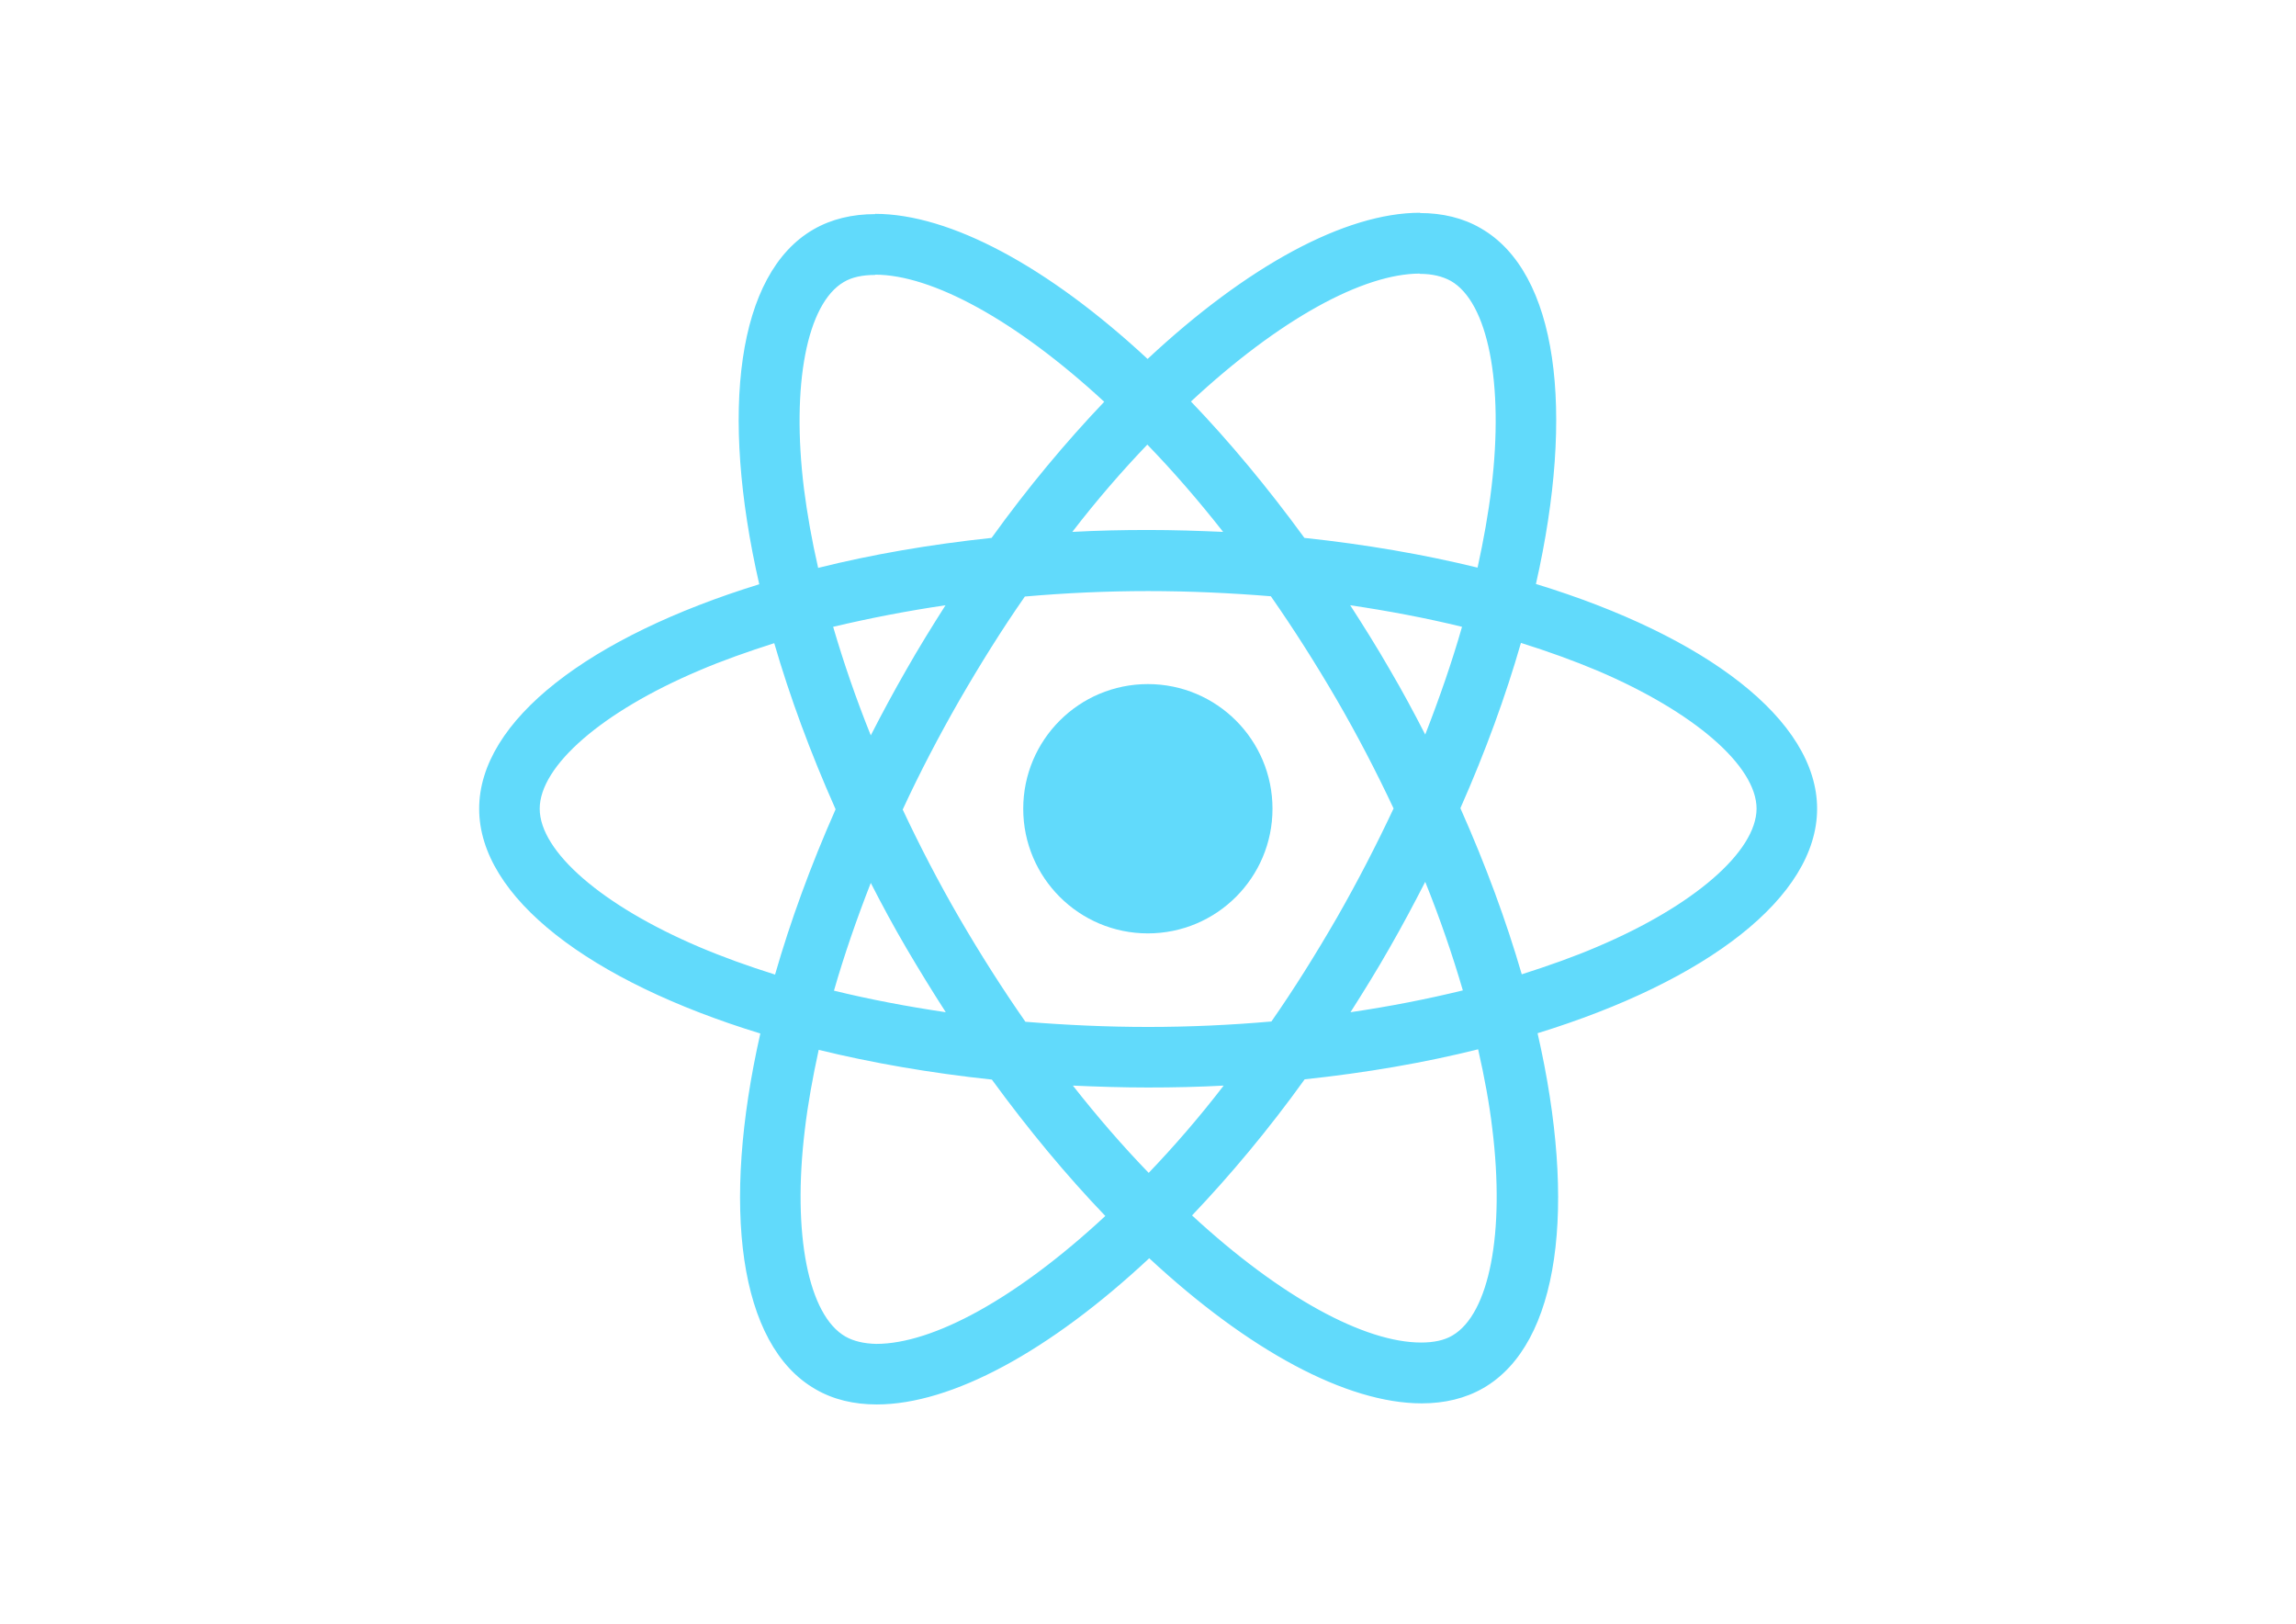
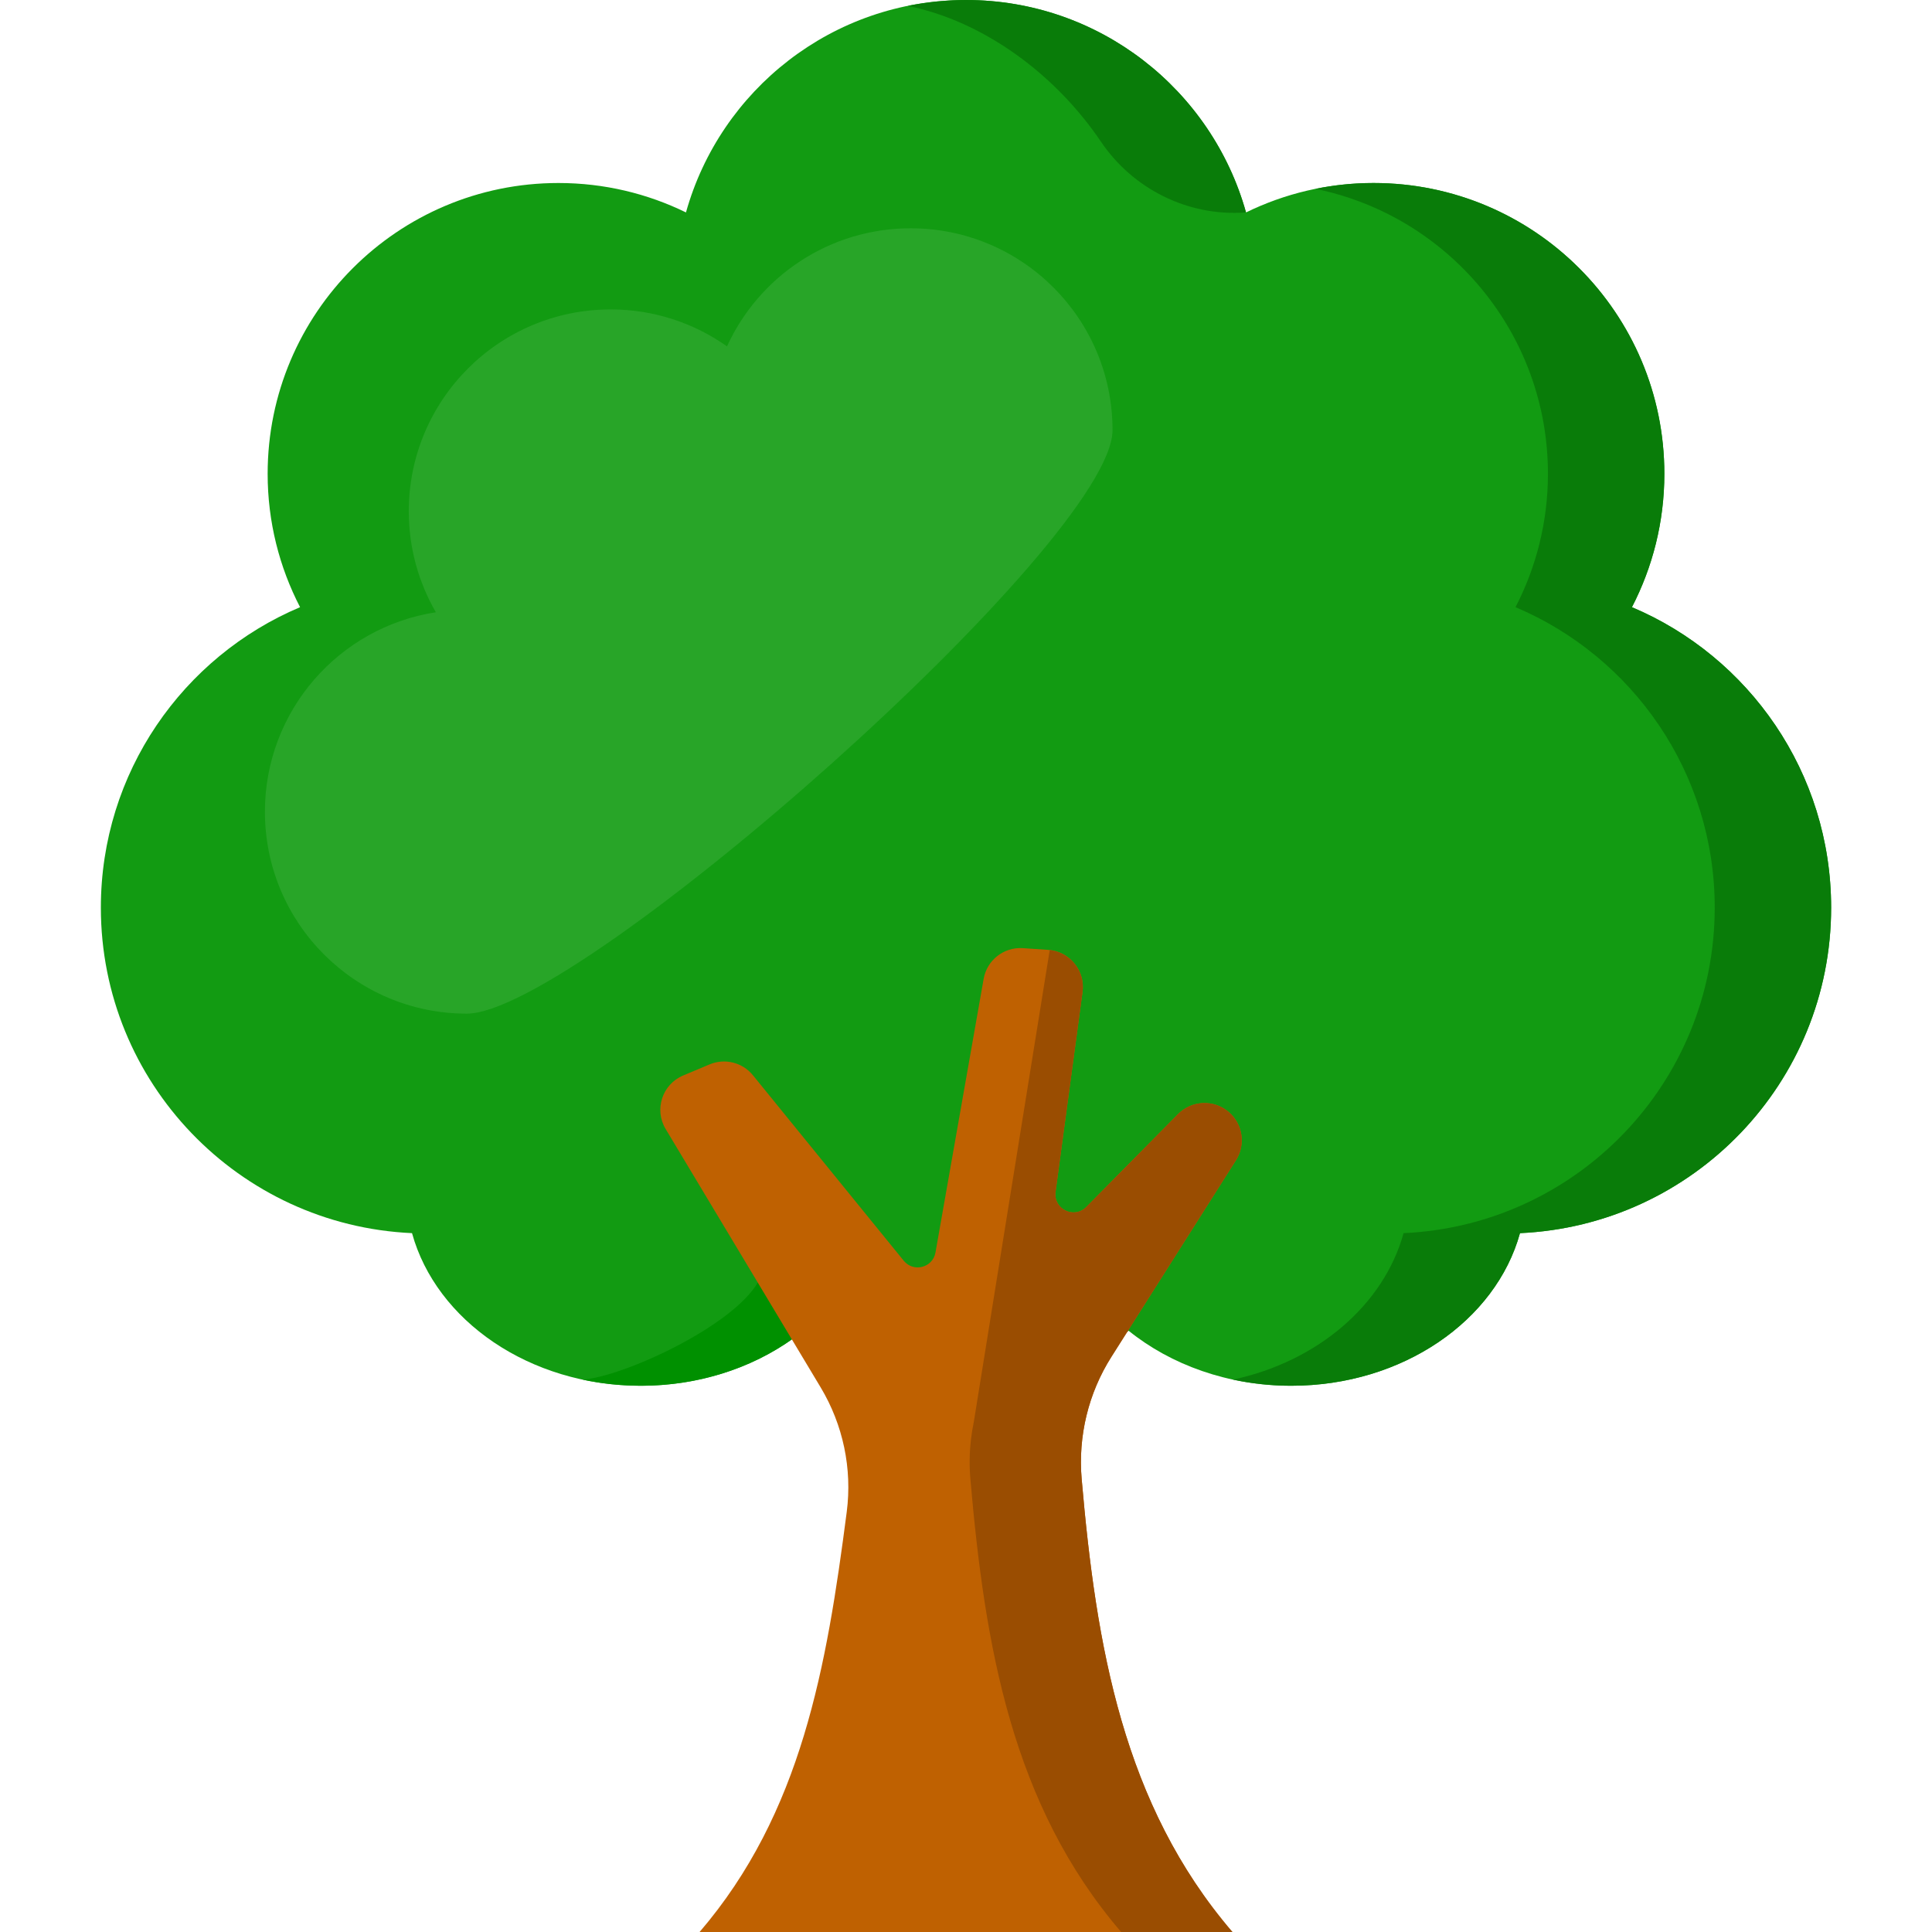
- <svg xmlns="http://www.w3.org/2000/svg" viewBox="0 0 841.9 595.3">
-   <g fill="#61DAFB">
-     <path d="M666.3 296.5c0-32.5-40.7-63.3-103.1-82.4 14.4-63.6 8-114.2-20.2-130.4-6.5-3.8-14.1-5.6-22.4-5.6v22.3c4.6 0 8.3.9 11.4 2.6 13.6 7.8 19.5 37.5 14.9 75.7-1.1 9.4-2.9 19.3-5.1 29.4-19.6-4.8-41-8.5-63.5-10.9-13.5-18.5-27.5-35.3-41.6-50 32.6-30.3 63.2-46.9 84-46.9V78c-27.5 0-63.5 19.6-99.9 53.6-36.4-33.8-72.4-53.2-99.9-53.2v22.3c20.7 0 51.4 16.5 84 46.6-14 14.7-28 31.4-41.3 49.9-22.6 2.4-44 6.1-63.6 11-2.3-10-4-19.7-5.2-29-4.7-38.2 1.1-67.9 14.6-75.8 3-1.8 6.9-2.6 11.5-2.6V78.5c-8.4 0-16 1.8-22.6 5.6-28.1 16.2-34.4 66.7-19.9 130.1-62.2 19.2-102.7 49.9-102.7 82.3 0 32.5 40.7 63.3 103.1 82.4-14.4 63.6-8 114.2 20.2 130.4 6.5 3.8 14.1 5.6 22.5 5.6 27.5 0 63.5-19.6 99.9-53.6 36.4 33.8 72.4 53.2 99.9 53.2 8.4 0 16-1.8 22.6-5.6 28.1-16.2 34.4-66.7 19.9-130.1 62-19.1 102.5-49.9 102.5-82.3zm-130.2-66.7c-3.7 12.9-8.3 26.2-13.5 39.5-4.1-8-8.4-16-13.1-24-4.6-8-9.5-15.8-14.4-23.4 14.2 2.1 27.9 4.7 41 7.9zm-45.8 106.5c-7.8 13.5-15.8 26.3-24.1 38.2-14.9 1.3-30 2-45.2 2-15.1 0-30.2-.7-45-1.9-8.3-11.9-16.4-24.6-24.2-38-7.6-13.1-14.5-26.4-20.8-39.8 6.2-13.4 13.2-26.8 20.7-39.9 7.8-13.5 15.8-26.3 24.1-38.2 14.9-1.3 30-2 45.2-2 15.1 0 30.2.7 45 1.9 8.3 11.9 16.4 24.6 24.2 38 7.6 13.1 14.5 26.4 20.8 39.8-6.3 13.4-13.2 26.8-20.7 39.9zm32.3-13c5.4 13.4 10 26.8 13.8 39.8-13.1 3.2-26.9 5.9-41.2 8 4.9-7.7 9.8-15.6 14.4-23.7 4.6-8 8.9-16.1 13-24.1zM421.2 430c-9.3-9.6-18.6-20.3-27.8-32 9 .4 18.2.7 27.5.7 9.4 0 18.7-.2 27.8-.7-9 11.7-18.3 22.4-27.5 32zm-74.4-58.9c-14.2-2.1-27.9-4.7-41-7.9 3.7-12.9 8.3-26.2 13.5-39.5 4.1 8 8.4 16 13.1 24 4.7 8 9.5 15.8 14.4 23.4zM420.7 163c9.3 9.6 18.6 20.3 27.8 32-9-.4-18.2-.7-27.5-.7-9.4 0-18.7.2-27.8.7 9-11.7 18.3-22.4 27.5-32zm-74 58.9c-4.9 7.7-9.8 15.6-14.4 23.7-4.6 8-8.9 16-13 24-5.4-13.4-10-26.8-13.8-39.8 13.1-3.1 26.9-5.8 41.2-7.9zm-90.5 125.2c-35.4-15.1-58.3-34.9-58.3-50.6 0-15.7 22.9-35.6 58.3-50.6 8.6-3.7 18-7 27.7-10.1 5.7 19.6 13.2 40 22.5 60.9-9.2 20.8-16.6 41.1-22.2 60.6-9.9-3.1-19.3-6.5-28-10.2zM310 490c-13.6-7.8-19.5-37.5-14.9-75.7 1.1-9.4 2.9-19.3 5.1-29.4 19.6 4.8 41 8.5 63.5 10.9 13.5 18.5 27.5 35.3 41.6 50-32.6 30.3-63.2 46.9-84 46.9-4.5-.1-8.3-1-11.3-2.7zm237.2-76.2c4.7 38.2-1.1 67.9-14.6 75.8-3 1.8-6.9 2.6-11.5 2.6-20.7 0-51.4-16.5-84-46.6 14-14.7 28-31.4 41.3-49.9 22.6-2.4 44-6.1 63.6-11 2.3 10.1 4.1 19.8 5.2 29.1zm38.5-66.7c-8.6 3.7-18 7-27.7 10.1-5.7-19.6-13.2-40-22.5-60.9 9.2-20.8 16.6-41.1 22.2-60.6 9.9 3.1 19.3 6.5 28.1 10.2 35.4 15.1 58.3 34.9 58.3 50.6-.1 15.7-23 35.6-58.4 50.6zM320.8 78.4z" />
-     <circle cx="420.9" cy="296.5" r="45.7" />
-     <path d="M520.5 78.1z" />
+ <svg xmlns="http://www.w3.org/2000/svg" version="1.1" id="Layer_1" x="0px" y="0px" viewBox="0 0 512.001 512.001" style="enable-background:new 0 0 512.001 512.001;" xml:space="preserve">
+   <path style="fill:#129B12;" d="M485.271,240.532c0-35.798-21.77-66.511-52.792-79.623c5.478-10.59,8.592-22.602,8.592-35.348  c0-42.561-34.502-77.063-77.063-77.063c-12.126,0-23.593,2.809-33.799,7.798C321.141,23.827,291.362,0,256,0  s-65.14,23.827-74.209,56.296c-10.206-4.99-21.673-7.798-33.799-7.798c-42.561,0-77.063,34.502-77.063,77.063  c0,12.746,3.113,24.758,8.592,35.348c-31.022,13.113-52.792,43.825-52.792,79.623c0,46.393,36.576,84.196,82.459,86.265  c6.397,23.17,31.1,40.443,60.622,40.443c16.732,0,31.91-5.557,43.095-14.581c11.186,9.024,26.364,14.581,43.095,14.581  s31.91-5.557,43.095-14.581c11.186,9.024,26.364,14.581,43.095,14.581c29.522,0,54.225-17.273,60.622-40.444  C448.695,324.727,485.271,286.925,485.271,240.532z" />
+   <g>
+     <path style="fill:#097C09;" d="M251.377,0.153c-0.949,0.057-1.894,0.125-2.833,0.217c-0.288,0.028-0.574,0.06-0.86,0.091   c-1.009,0.109-2.013,0.235-3.01,0.383c-0.187,0.027-0.374,0.054-0.56,0.083c-1.186,0.185-2.366,0.391-3.534,0.629   c-0.002,0-0.004,0.001-0.006,0.001c20.23,4.114,39.171,18.204,51.171,35.964c8.498,12.577,23.017,19.827,38.161,18.797   c0.101-0.007,0.201-0.014,0.302-0.021C321.141,23.827,291.362,0,256,0c-1.24,0-2.471,0.036-3.696,0.094   C251.994,0.109,251.687,0.135,251.377,0.153z" />
+     <path style="fill:#097C09;" d="M432.479,160.909c5.479-10.59,8.592-22.602,8.592-35.348c0-42.561-34.502-77.063-77.063-77.063   c-5.282,0-10.438,0.534-15.42,1.548c35.166,7.147,61.633,38.239,61.633,75.515c0,12.746-3.113,24.758-8.592,35.348   c31.022,13.113,52.792,43.825,52.792,79.623c0,46.393-36.576,84.195-82.458,86.264c-5.243,18.991-22.787,34.012-45.199,38.816   c4.933,1.059,10.1,1.627,15.427,1.627c29.522,0,54.225-17.273,60.622-40.444c45.883-2.069,82.458-39.871,82.458-86.264   C485.271,204.734,463.503,174.021,432.479,160.909z" />
  </g>
+   <path style="fill:#009000;" d="M200.82,339.895c-6.95,11.788-35.752,24.969-46.433,25.718c1.175,0.252,2.366,0.472,3.567,0.668  c0.096,0.016,0.192,0.033,0.289,0.048c1.217,0.193,2.446,0.359,3.688,0.492c0.032,0.003,0.064,0.005,0.096,0.009  c1.117,0.118,2.246,0.203,3.381,0.27c0.276,0.016,0.553,0.032,0.831,0.046c1.183,0.057,2.372,0.095,3.572,0.095l0,0  c15.26,0,29.216-4.633,40.042-12.292l1.898-1.38l-9.666-15.859L200.82,339.895z" />
+   <path style="fill:#BF6101;" d="M294.533,359.573l33.016-52.099c2.612-4.121,1.821-9.532-1.86-12.734l0,0  c-3.931-3.419-9.842-3.196-13.504,0.511l-24.315,24.617c-3.225,3.265-8.75,0.55-8.136-3.997l7.15-52.976  c0.764-5.66-3.42-10.786-9.119-11.171l-6.699-0.453c-5.034-0.34-9.514,3.17-10.389,8.139l-12.763,72.513  c-0.71,4.033-5.831,5.363-8.414,2.187l-39.972-49.159c-2.766-3.402-7.444-4.572-11.485-2.873l-6.999,2.941  c-5.541,2.329-7.733,9.027-4.641,14.181l41.076,68.467c5.948,9.915,8.401,21.547,6.914,33.014  c-5.323,41.057-11.936,79.778-38.997,111.32H326.6l0,0c-28.968-33.766-36.114-75.757-39.948-120.035  C285.671,380.595,288.424,369.212,294.533,359.573z" />
+   <path style="fill:#9A4D01;" d="M327.549,307.474c2.612-4.121,1.822-9.532-1.86-12.734l0,0c-3.931-3.419-9.842-3.196-13.504,0.511  l-10.859,10.993l0,0l-13.456,13.623c-3.225,3.265-8.75,0.55-8.136-3.997l7.15-52.976c0.745-5.517-3.216-10.514-8.694-11.12  l-20.105,124.965c-0.338,1.614-0.602,3.243-0.786,4.884l0,0l0,0c-0.383,3.415-0.434,6.878-0.135,10.341  c3.836,44.279,10.982,86.27,39.95,120.036l0,0h29.488l0,0c-28.968-33.766-36.114-75.757-39.948-120.035  c-0.984-11.37,1.77-22.752,7.878-32.392L327.549,307.474z" />
+   <path style="fill:#28A528;" d="M241.333,60.5c-21.621,0-40.232,12.832-48.669,31.29c-8.716-6.159-19.346-9.79-30.831-9.79  c-29.547,0-53.5,23.953-53.5,53.5c0,9.749,2.621,18.881,7.177,26.752c-25.656,3.945-45.304,26.115-45.304,52.875  c0,29.547,23.953,53.5,53.5,53.5S294.833,143.547,294.833,114S270.882,60.5,241.333,60.5z" />
+   <g>
+ </g>
+   <g>
+ </g>
+   <g>
+ </g>
+   <g>
+ </g>
+   <g>
+ </g>
+   <g>
+ </g>
+   <g>
+ </g>
+   <g>
+ </g>
+   <g>
+ </g>
+   <g>
+ </g>
+   <g>
+ </g>
+   <g>
+ </g>
+   <g>
+ </g>
+   <g>
+ </g>
+   <g>
+ </g>
</svg>
